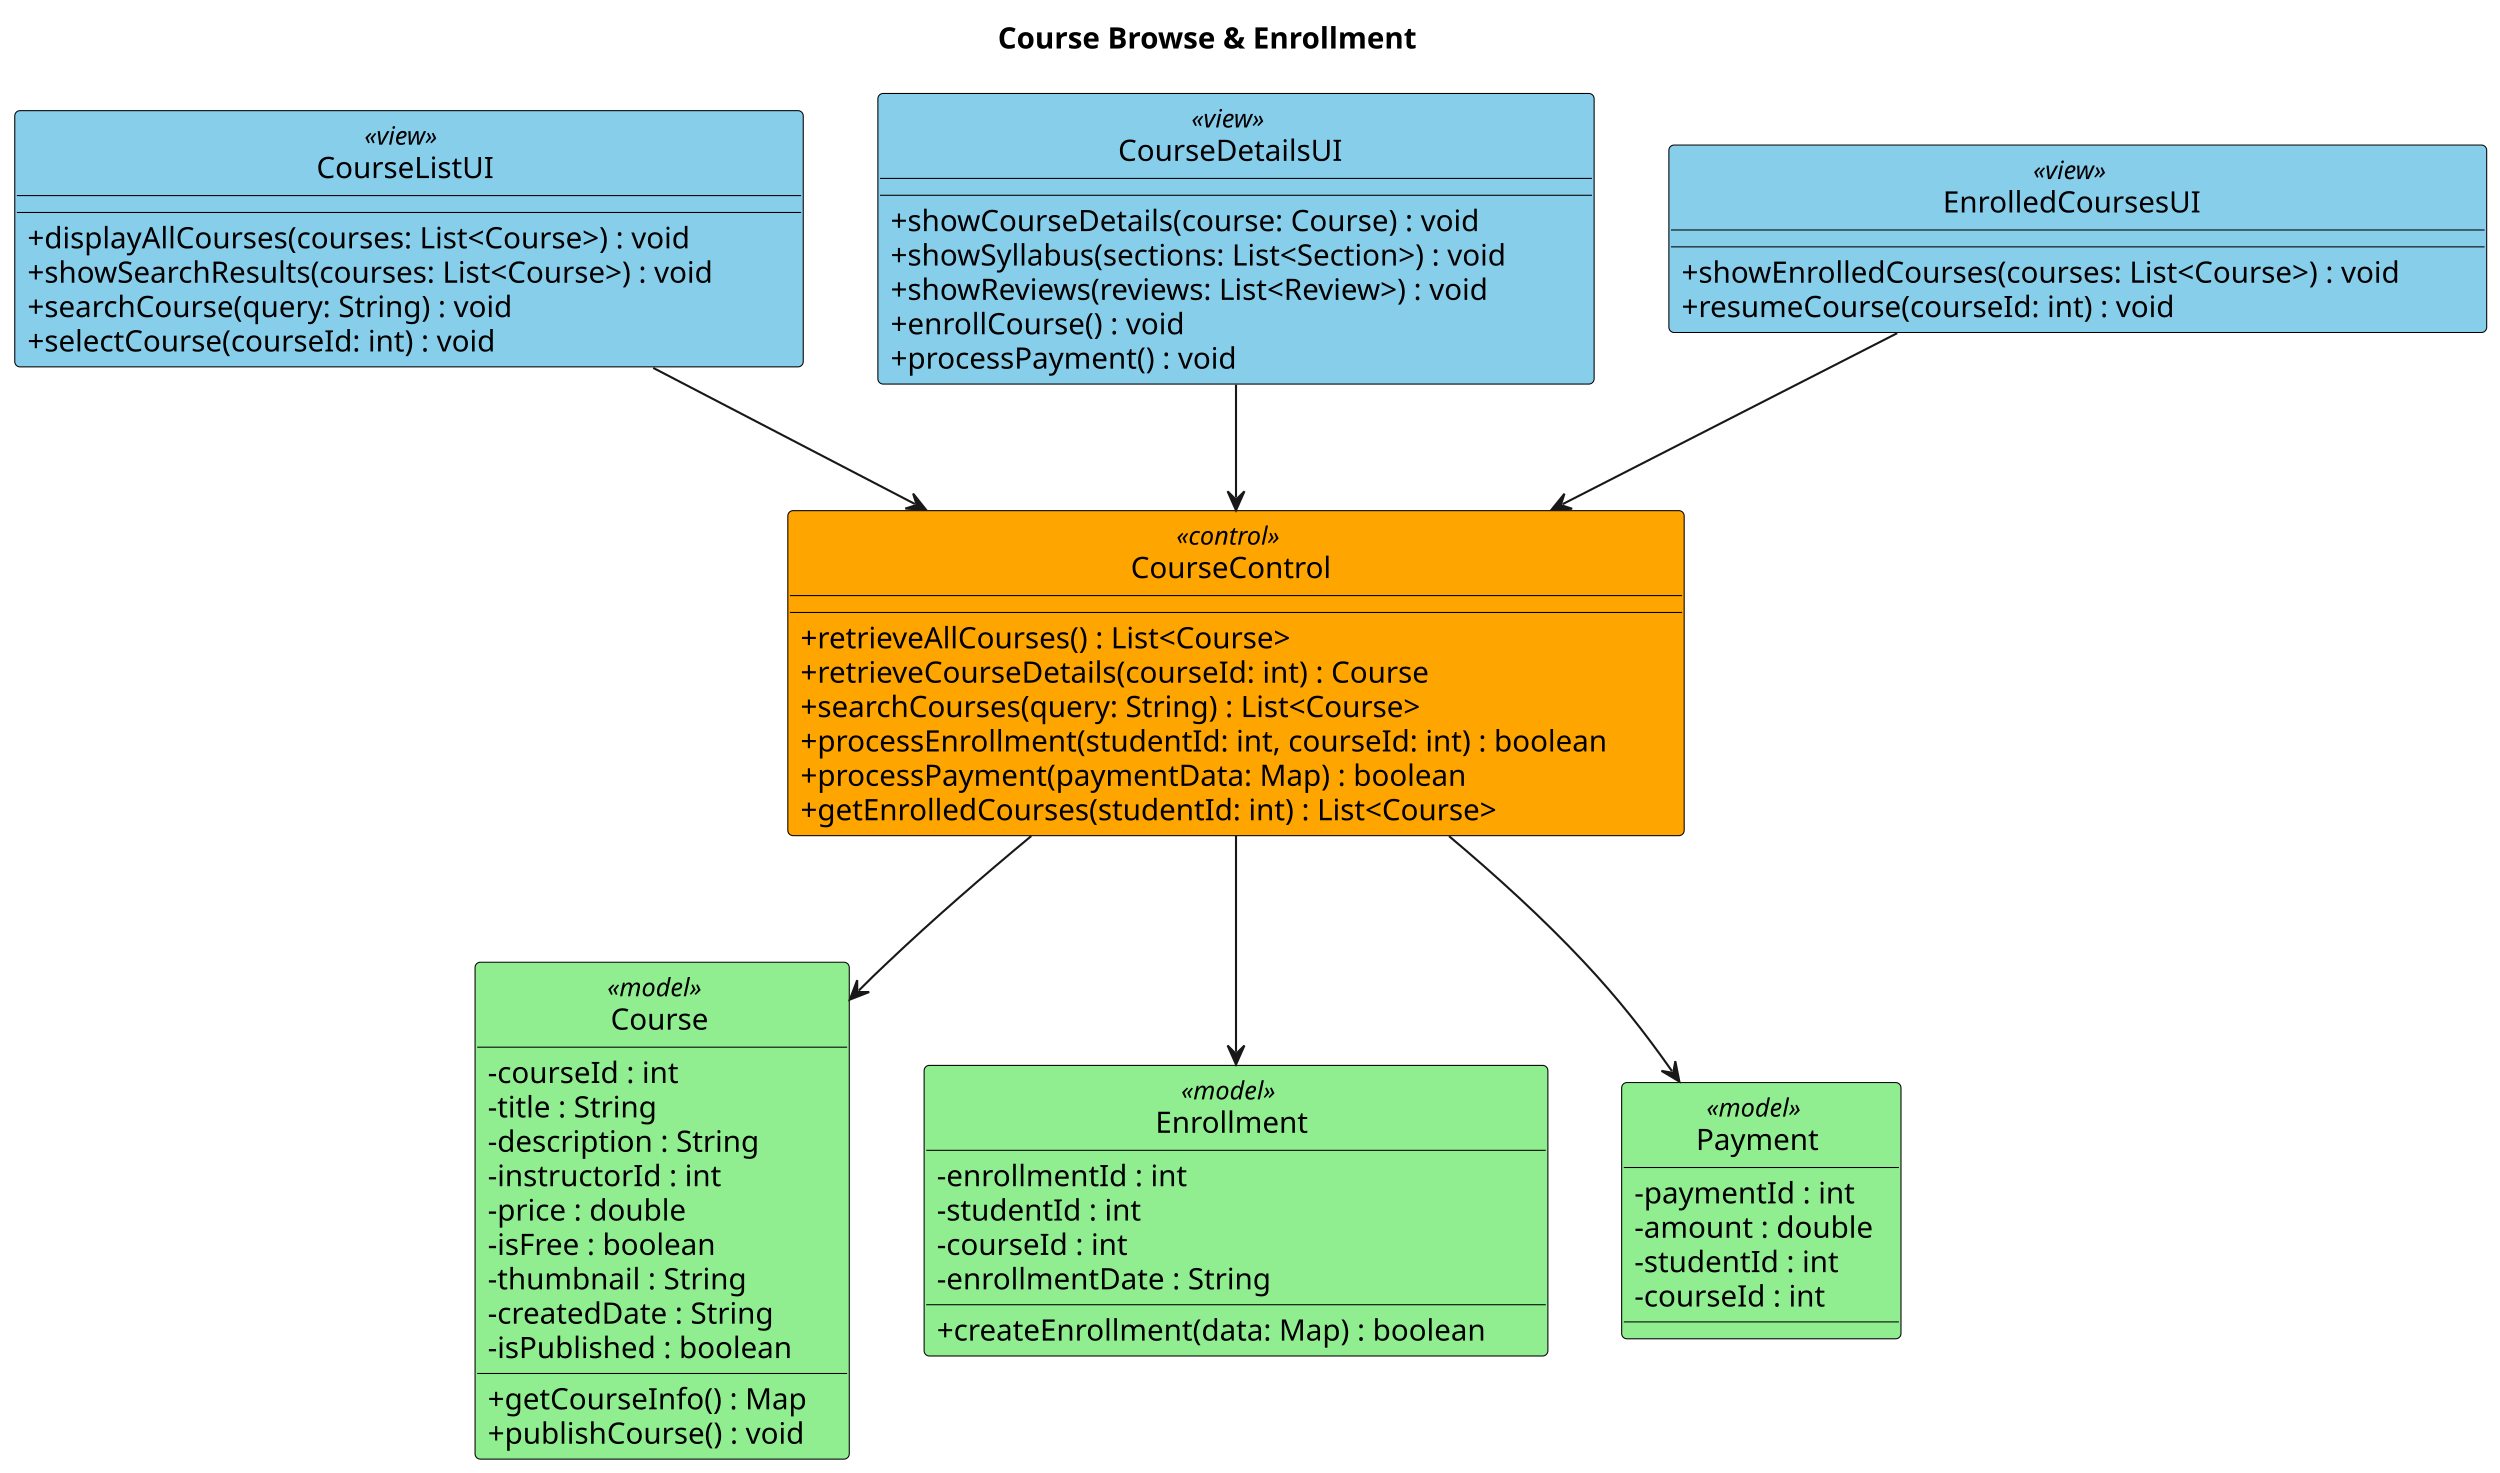
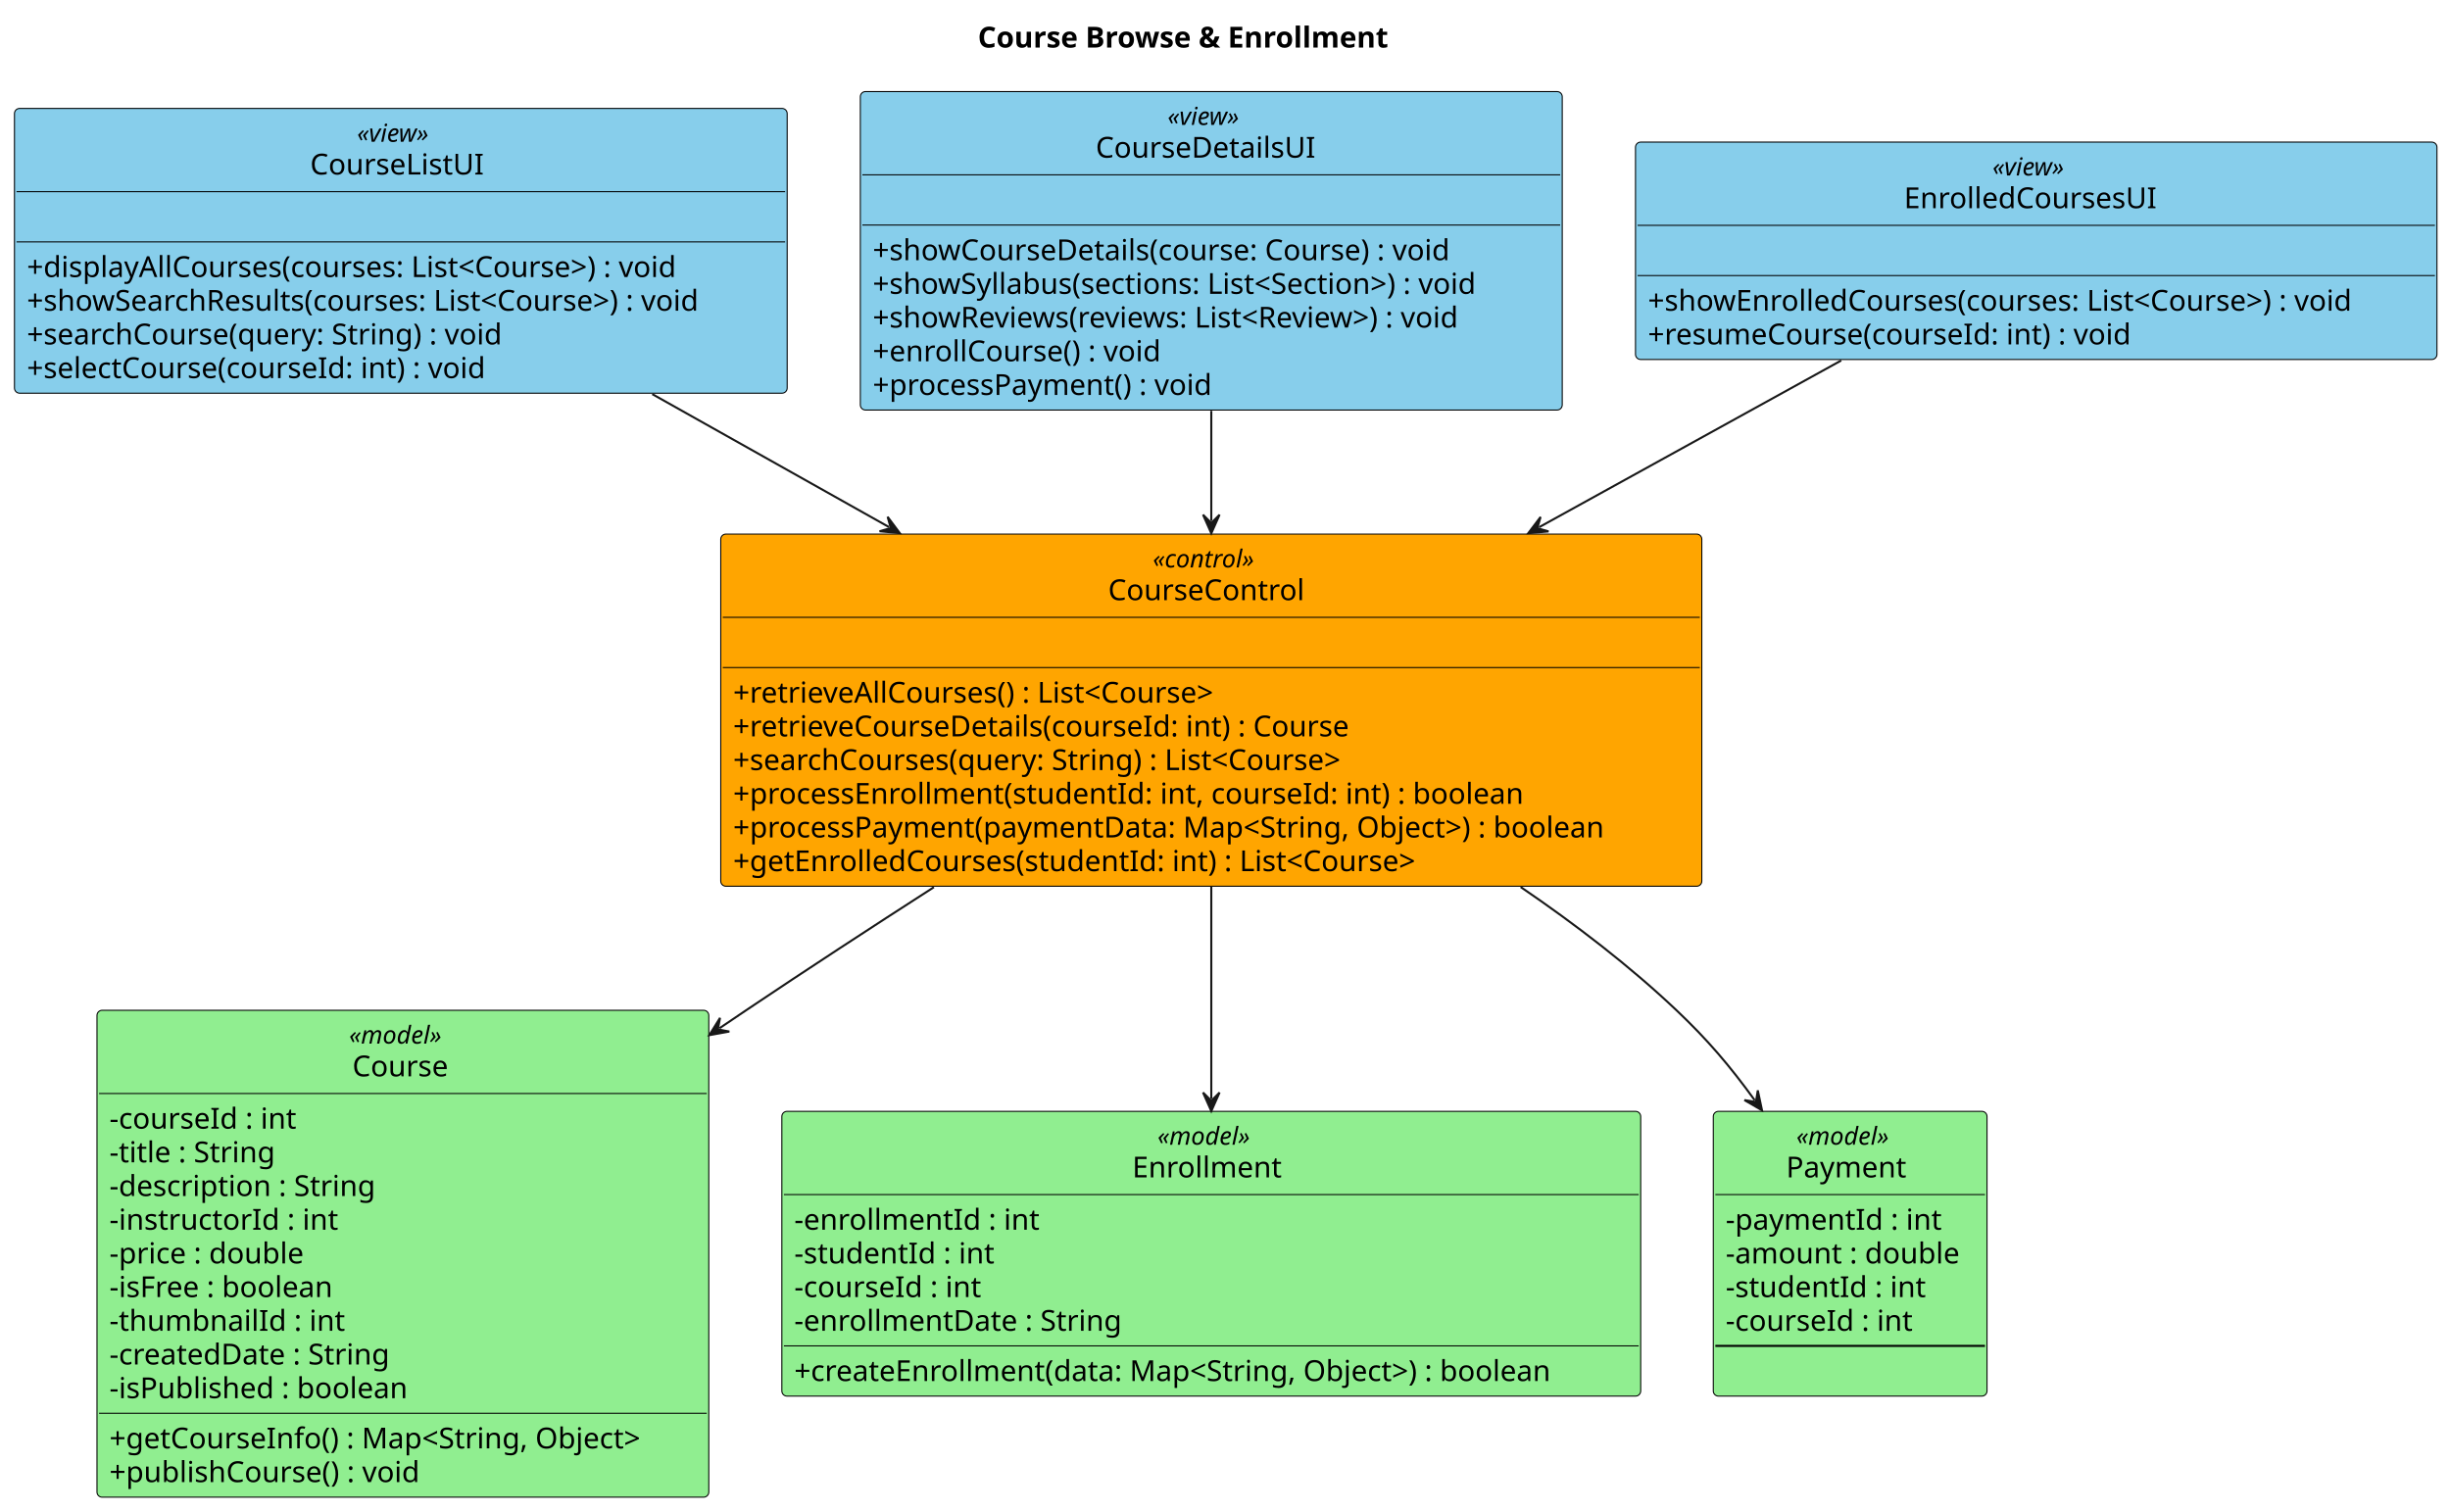
- <svg xmlns="http://www.w3.org/2000/svg" contentStyleType="text/css" data-diagram-type="CLASS" height="698px" preserveAspectRatio="none" style="width:1185px;height:698px;background:#FFFFFF;" version="1.1" viewBox="0 0 1185 698" width="1185px" zoomAndPan="magnify">
+ <svg xmlns="http://www.w3.org/2000/svg" contentStyleType="text/css" data-diagram-type="CLASS" height="731px" preserveAspectRatio="none" style="width:1185px;height:731px;background:#FFFFFF;" version="1.1" viewBox="0 0 1185 731" width="1185px" zoomAndPan="magnify">
  <defs />
  <g>
    <g class="title" data-source-line="1">
      <text fill="#000000" font-family="sans-serif" font-size="14" font-weight="bold" lengthAdjust="spacing" textLength="225.77" x="472.961" y="22.995">Course Browse &amp; Enrollment</text>
    </g>
-     <g class="entity" data-qualified-name="CourseListUI" data-source-line="15" id="ent0002">
-       <rect fill="#87CEEB" height="121.453" rx="2.5" ry="2.5" style="stroke:#000000;stroke-width:0.5;" width="373.737" x="7" y="52.447" />
+     <g class="entity" data-qualified-name="CourseListUI" data-source-line="17" id="ent0002">
+       <rect fill="#87CEEB" height="137.75" rx="2.5" ry="2.5" style="stroke:#000000;stroke-width:0.5;" width="373.737" x="7" y="52.447" />
      <text fill="#000000" font-family="sans-serif" font-size="12" font-style="italic" lengthAdjust="spacing" textLength="42.316" x="172.71" y="68.585">«view»</text>
      <text fill="#000000" font-family="sans-serif" font-size="14" lengthAdjust="spacing" textLength="87.726" x="150.006" y="84.411">CourseListUI</text>
      <line style="stroke:#000000;stroke-width:0.5;" x1="8" x2="379.737" y1="92.713" y2="92.713" />
-       <line style="stroke:#000000;stroke-width:0.5;" x1="8" x2="379.737" y1="100.713" y2="100.713" />
-       <text fill="#000000" font-family="sans-serif" font-size="14" lengthAdjust="spacing" textLength="349.207" x="13" y="117.708">+displayAllCourses(courses: List&lt;Course&gt;) : void</text>
-       <text fill="#000000" font-family="sans-serif" font-size="14" lengthAdjust="spacing" textLength="361.737" x="13" y="134.005">+showSearchResults(courses: List&lt;Course&gt;) : void</text>
-       <text fill="#000000" font-family="sans-serif" font-size="14" lengthAdjust="spacing" textLength="252.95" x="13" y="150.301">+searchCourse(query: String) : void</text>
-       <text fill="#000000" font-family="sans-serif" font-size="14" lengthAdjust="spacing" textLength="243.606" x="13" y="166.598">+selectCourse(courseId: int) : void</text>
+       <text fill="#000000" font-family="sans-serif" font-size="14" lengthAdjust="spacing" textLength="4.45" x="13" y="109.708"> </text>
+       <line style="stroke:#000000;stroke-width:0.5;" x1="8" x2="379.737" y1="117.009" y2="117.009" />
+       <text fill="#000000" font-family="sans-serif" font-size="14" lengthAdjust="spacing" textLength="349.207" x="13" y="134.005">+displayAllCourses(courses: List&lt;Course&gt;) : void</text>
+       <text fill="#000000" font-family="sans-serif" font-size="14" lengthAdjust="spacing" textLength="361.737" x="13" y="150.301">+showSearchResults(courses: List&lt;Course&gt;) : void</text>
+       <text fill="#000000" font-family="sans-serif" font-size="14" lengthAdjust="spacing" textLength="252.95" x="13" y="166.598">+searchCourse(query: String) : void</text>
+       <text fill="#000000" font-family="sans-serif" font-size="14" lengthAdjust="spacing" textLength="243.606" x="13" y="182.895">+selectCourse(courseId: int) : void</text>
    </g>
-     <g class="entity" data-qualified-name="CourseDetailsUI" data-source-line="22" id="ent0003">
-       <rect fill="#87CEEB" height="137.75" rx="2.5" ry="2.5" style="stroke:#000000;stroke-width:0.5;" width="339.496" x="416.12" y="44.297" />
+     <g class="entity" data-qualified-name="CourseDetailsUI" data-source-line="26" id="ent0003">
+       <rect fill="#87CEEB" height="154.047" rx="2.5" ry="2.5" style="stroke:#000000;stroke-width:0.5;" width="339.496" x="416.12" y="44.297" />
      <text fill="#000000" font-family="sans-serif" font-size="12" font-style="italic" lengthAdjust="spacing" textLength="42.316" x="564.71" y="60.435">«view»</text>
      <text fill="#000000" font-family="sans-serif" font-size="14" lengthAdjust="spacing" textLength="111.788" x="529.974" y="76.261">CourseDetailsUI</text>
      <line style="stroke:#000000;stroke-width:0.5;" x1="417.12" x2="754.616" y1="84.562" y2="84.562" />
-       <line style="stroke:#000000;stroke-width:0.5;" x1="417.12" x2="754.616" y1="92.562" y2="92.562" />
-       <text fill="#000000" font-family="sans-serif" font-size="14" lengthAdjust="spacing" textLength="304.336" x="422.12" y="109.558">+showCourseDetails(course: Course) : void</text>
-       <text fill="#000000" font-family="sans-serif" font-size="14" lengthAdjust="spacing" textLength="327.496" x="422.12" y="125.855">+showSyllabus(sections: List&lt;Section&gt;) : void</text>
-       <text fill="#000000" font-family="sans-serif" font-size="14" lengthAdjust="spacing" textLength="321.535" x="422.12" y="142.151">+showReviews(reviews: List&lt;Review&gt;) : void</text>
-       <text fill="#000000" font-family="sans-serif" font-size="14" lengthAdjust="spacing" textLength="154.362" x="422.12" y="158.448">+enrollCourse() : void</text>
-       <text fill="#000000" font-family="sans-serif" font-size="14" lengthAdjust="spacing" textLength="181.925" x="422.12" y="174.745">+processPayment() : void</text>
+       <text fill="#000000" font-family="sans-serif" font-size="14" lengthAdjust="spacing" textLength="4.45" x="422.12" y="101.558"> </text>
+       <line style="stroke:#000000;stroke-width:0.5;" x1="417.12" x2="754.616" y1="108.859" y2="108.859" />
+       <text fill="#000000" font-family="sans-serif" font-size="14" lengthAdjust="spacing" textLength="304.336" x="422.12" y="125.855">+showCourseDetails(course: Course) : void</text>
+       <text fill="#000000" font-family="sans-serif" font-size="14" lengthAdjust="spacing" textLength="327.496" x="422.12" y="142.151">+showSyllabus(sections: List&lt;Section&gt;) : void</text>
+       <text fill="#000000" font-family="sans-serif" font-size="14" lengthAdjust="spacing" textLength="321.535" x="422.12" y="158.448">+showReviews(reviews: List&lt;Review&gt;) : void</text>
+       <text fill="#000000" font-family="sans-serif" font-size="14" lengthAdjust="spacing" textLength="154.362" x="422.12" y="174.745">+enrollCourse() : void</text>
+       <text fill="#000000" font-family="sans-serif" font-size="14" lengthAdjust="spacing" textLength="181.925" x="422.12" y="191.042">+processPayment() : void</text>
    </g>
-     <g class="entity" data-qualified-name="EnrolledCoursesUI" data-source-line="30" id="ent0004">
-       <rect fill="#87CEEB" height="88.859" rx="2.5" ry="2.5" style="stroke:#000000;stroke-width:0.5;" width="387.642" x="791.05" y="68.747" />
-       <text fill="#000000" font-family="sans-serif" font-size="12" font-style="italic" lengthAdjust="spacing" textLength="42.316" x="963.713" y="84.885">«view»</text>
-       <text fill="#000000" font-family="sans-serif" font-size="14" lengthAdjust="spacing" textLength="127.866" x="920.938" y="100.711">EnrolledCoursesUI</text>
-       <line style="stroke:#000000;stroke-width:0.5;" x1="792.05" x2="1177.692" y1="109.013" y2="109.013" />
-       <line style="stroke:#000000;stroke-width:0.5;" x1="792.05" x2="1177.692" y1="117.013" y2="117.013" />
-       <text fill="#000000" font-family="sans-serif" font-size="14" lengthAdjust="spacing" textLength="375.642" x="797.05" y="134.008">+showEnrolledCourses(courses: List&lt;Course&gt;) : void</text>
-       <text fill="#000000" font-family="sans-serif" font-size="14" lengthAdjust="spacing" textLength="254.796" x="797.05" y="150.304">+resumeCourse(courseId: int) : void</text>
+     <g class="entity" data-qualified-name="EnrolledCoursesUI" data-source-line="36" id="ent0004">
+       <rect fill="#87CEEB" height="105.156" rx="2.5" ry="2.5" style="stroke:#000000;stroke-width:0.5;" width="387.642" x="791.05" y="68.737" />
+       <text fill="#000000" font-family="sans-serif" font-size="12" font-style="italic" lengthAdjust="spacing" textLength="42.316" x="963.713" y="84.876">«view»</text>
+       <text fill="#000000" font-family="sans-serif" font-size="14" lengthAdjust="spacing" textLength="127.866" x="920.938" y="100.701">EnrolledCoursesUI</text>
+       <line style="stroke:#000000;stroke-width:0.5;" x1="792.05" x2="1177.692" y1="109.002" y2="109.002" />
+       <text fill="#000000" font-family="sans-serif" font-size="14" lengthAdjust="spacing" textLength="4.45" x="797.05" y="125.998"> </text>
+       <line style="stroke:#000000;stroke-width:0.5;" x1="792.05" x2="1177.692" y1="133.299" y2="133.299" />
+       <text fill="#000000" font-family="sans-serif" font-size="14" lengthAdjust="spacing" textLength="375.642" x="797.05" y="150.294">+showEnrolledCourses(courses: List&lt;Course&gt;) : void</text>
+       <text fill="#000000" font-family="sans-serif" font-size="14" lengthAdjust="spacing" textLength="254.796" x="797.05" y="166.591">+resumeCourse(courseId: int) : void</text>
    </g>
-     <g class="entity" data-qualified-name="CourseControl" data-source-line="35" id="ent0005">
-       <rect fill="#FFA500" height="154.047" rx="2.5" ry="2.5" style="stroke:#000000;stroke-width:0.5;" width="424.87" x="373.43" y="242.047" />
-       <text fill="#000000" font-family="sans-serif" font-size="12" font-style="italic" lengthAdjust="spacing" textLength="56.543" x="557.594" y="258.185">«control»</text>
-       <text fill="#000000" font-family="sans-serif" font-size="14" lengthAdjust="spacing" textLength="99.791" x="535.97" y="274.011">CourseControl</text>
-       <line style="stroke:#000000;stroke-width:0.5;" x1="374.43" x2="797.3" y1="282.312" y2="282.312" />
-       <line style="stroke:#000000;stroke-width:0.5;" x1="374.43" x2="797.3" y1="290.312" y2="290.312" />
-       <text fill="#000000" font-family="sans-serif" font-size="14" lengthAdjust="spacing" textLength="261.625" x="379.43" y="307.308">+retrieveAllCourses() : List&lt;Course&gt;</text>
-       <text fill="#000000" font-family="sans-serif" font-size="14" lengthAdjust="spacing" textLength="324.81" x="379.43" y="323.604">+retrieveCourseDetails(courseId: int) : Course</text>
-       <text fill="#000000" font-family="sans-serif" font-size="14" lengthAdjust="spacing" textLength="327.428" x="379.43" y="339.901">+searchCourses(query: String) : List&lt;Course&gt;</text>
-       <text fill="#000000" font-family="sans-serif" font-size="14" lengthAdjust="spacing" textLength="412.87" x="379.43" y="356.198">+processEnrollment(studentId: int, courseId: int) : boolean</text>
-       <text fill="#000000" font-family="sans-serif" font-size="14" lengthAdjust="spacing" textLength="342.774" x="379.43" y="372.495">+processPayment(paymentData: Map) : boolean</text>
-       <text fill="#000000" font-family="sans-serif" font-size="14" lengthAdjust="spacing" textLength="363.515" x="379.43" y="388.792">+getEnrolledCourses(studentId: int) : List&lt;Course&gt;</text>
+     <g class="entity" data-qualified-name="CourseControl" data-source-line="43" id="ent0005">
+       <rect fill="#FFA500" height="170.344" rx="2.5" ry="2.5" style="stroke:#000000;stroke-width:0.5;" width="474.513" x="348.61" y="258.347" />
+       <text fill="#000000" font-family="sans-serif" font-size="12" font-style="italic" lengthAdjust="spacing" textLength="56.543" x="557.595" y="274.486">«control»</text>
+       <text fill="#000000" font-family="sans-serif" font-size="14" lengthAdjust="spacing" textLength="99.791" x="535.971" y="290.311">CourseControl</text>
+       <line style="stroke:#000000;stroke-width:0.5;" x1="349.61" x2="822.123" y1="298.613" y2="298.613" />
+       <text fill="#000000" font-family="sans-serif" font-size="14" lengthAdjust="spacing" textLength="4.45" x="354.61" y="315.608"> </text>
+       <line style="stroke:#000000;stroke-width:0.5;" x1="349.61" x2="822.123" y1="322.909" y2="322.909" />
+       <text fill="#000000" font-family="sans-serif" font-size="14" lengthAdjust="spacing" textLength="261.625" x="354.61" y="339.904">+retrieveAllCourses() : List&lt;Course&gt;</text>
+       <text fill="#000000" font-family="sans-serif" font-size="14" lengthAdjust="spacing" textLength="324.81" x="354.61" y="356.201">+retrieveCourseDetails(courseId: int) : Course</text>
+       <text fill="#000000" font-family="sans-serif" font-size="14" lengthAdjust="spacing" textLength="327.428" x="354.61" y="372.498">+searchCourses(query: String) : List&lt;Course&gt;</text>
+       <text fill="#000000" font-family="sans-serif" font-size="14" lengthAdjust="spacing" textLength="412.87" x="354.61" y="388.795">+processEnrollment(studentId: int, courseId: int) : boolean</text>
+       <text fill="#000000" font-family="sans-serif" font-size="14" lengthAdjust="spacing" textLength="462.513" x="354.61" y="405.092">+processPayment(paymentData: Map&lt;String, Object&gt;) : boolean</text>
+       <text fill="#000000" font-family="sans-serif" font-size="14" lengthAdjust="spacing" textLength="363.515" x="354.61" y="421.389">+getEnrolledCourses(studentId: int) : List&lt;Course&gt;</text>
    </g>
-     <g class="entity" data-qualified-name="Course" data-source-line="44" id="ent0006">
-       <rect fill="#90EE90" height="235.531" rx="2.5" ry="2.5" style="stroke:#000000;stroke-width:0.5;" width="177.368" x="225.18" y="456.097" />
-       <text fill="#000000" font-family="sans-serif" font-size="12" font-style="italic" lengthAdjust="spacing" textLength="52.049" x="287.84" y="472.236">«model»</text>
-       <text fill="#000000" font-family="sans-serif" font-size="14" lengthAdjust="spacing" textLength="48.877" x="289.426" y="488.061">Course</text>
-       <line style="stroke:#000000;stroke-width:0.5;" x1="226.18" x2="401.548" y1="496.363" y2="496.363" />
-       <text fill="#000000" font-family="sans-serif" font-size="14" lengthAdjust="spacing" textLength="96.735" x="231.18" y="513.358">-courseId : int</text>
-       <text fill="#000000" font-family="sans-serif" font-size="14" lengthAdjust="spacing" textLength="87.821" x="231.18" y="529.654">-title : String</text>
-       <text fill="#000000" font-family="sans-serif" font-size="14" lengthAdjust="spacing" textLength="138.291" x="231.18" y="545.951">-description : String</text>
-       <text fill="#000000" font-family="sans-serif" font-size="14" lengthAdjust="spacing" textLength="117.619" x="231.18" y="562.248">-instructorId : int</text>
-       <text fill="#000000" font-family="sans-serif" font-size="14" lengthAdjust="spacing" textLength="101.227" x="231.18" y="578.545">-price : double</text>
-       <text fill="#000000" font-family="sans-serif" font-size="14" lengthAdjust="spacing" textLength="116.86" x="231.18" y="594.842">-isFree : boolean</text>
-       <text fill="#000000" font-family="sans-serif" font-size="14" lengthAdjust="spacing" textLength="131.441" x="231.18" y="611.139">-thumbnail : String</text>
-       <text fill="#000000" font-family="sans-serif" font-size="14" lengthAdjust="spacing" textLength="147.547" x="231.18" y="627.436">-createdDate : String</text>
-       <text fill="#000000" font-family="sans-serif" font-size="14" lengthAdjust="spacing" textLength="153.474" x="231.18" y="643.733">-isPublished : boolean</text>
-       <line style="stroke:#000000;stroke-width:0.5;" x1="226.18" x2="401.548" y1="651.034" y2="651.034" />
-       <text fill="#000000" font-family="sans-serif" font-size="14" lengthAdjust="spacing" textLength="164.179" x="231.18" y="668.029">+getCourseInfo() : Map</text>
-       <text fill="#000000" font-family="sans-serif" font-size="14" lengthAdjust="spacing" textLength="165.368" x="231.18" y="684.326">+publishCourse() : void</text>
+     <g class="entity" data-qualified-name="Course" data-source-line="54" id="ent0006">
+       <rect fill="#90EE90" height="235.531" rx="2.5" ry="2.5" style="stroke:#000000;stroke-width:0.5;" width="295.917" x="46.91" y="488.687" />
+       <text fill="#000000" font-family="sans-serif" font-size="12" font-style="italic" lengthAdjust="spacing" textLength="52.049" x="168.844" y="504.825">«model»</text>
+       <text fill="#000000" font-family="sans-serif" font-size="14" lengthAdjust="spacing" textLength="48.877" x="170.43" y="520.651">Course</text>
+       <line style="stroke:#000000;stroke-width:0.5;" x1="47.91" x2="341.827" y1="528.952" y2="528.952" />
+       <text fill="#000000" font-family="sans-serif" font-size="14" lengthAdjust="spacing" textLength="96.735" x="52.91" y="545.948">-courseId : int</text>
+       <text fill="#000000" font-family="sans-serif" font-size="14" lengthAdjust="spacing" textLength="87.821" x="52.91" y="562.245">-title : String</text>
+       <text fill="#000000" font-family="sans-serif" font-size="14" lengthAdjust="spacing" textLength="138.291" x="52.91" y="578.541">-description : String</text>
+       <text fill="#000000" font-family="sans-serif" font-size="14" lengthAdjust="spacing" textLength="117.619" x="52.91" y="594.838">-instructorId : int</text>
+       <text fill="#000000" font-family="sans-serif" font-size="14" lengthAdjust="spacing" textLength="101.227" x="52.91" y="611.135">-price : double</text>
+       <text fill="#000000" font-family="sans-serif" font-size="14" lengthAdjust="spacing" textLength="116.86" x="52.91" y="627.432">-isFree : boolean</text>
+       <text fill="#000000" font-family="sans-serif" font-size="14" lengthAdjust="spacing" textLength="120.928" x="52.91" y="643.729">-thumbnailId : int</text>
+       <text fill="#000000" font-family="sans-serif" font-size="14" lengthAdjust="spacing" textLength="147.547" x="52.91" y="660.026">-createdDate : String</text>
+       <text fill="#000000" font-family="sans-serif" font-size="14" lengthAdjust="spacing" textLength="153.474" x="52.91" y="676.323">-isPublished : boolean</text>
+       <line style="stroke:#000000;stroke-width:0.5;" x1="47.91" x2="341.827" y1="683.624" y2="683.624" />
+       <text fill="#000000" font-family="sans-serif" font-size="14" lengthAdjust="spacing" textLength="283.917" x="52.91" y="700.62">+getCourseInfo() : Map&lt;String, Object&gt;</text>
+       <text fill="#000000" font-family="sans-serif" font-size="14" lengthAdjust="spacing" textLength="165.368" x="52.91" y="716.916">+publishCourse() : void</text>
    </g>
-     <g class="entity" data-qualified-name="Enrollment" data-source-line="58" id="ent0007">
-       <rect fill="#90EE90" height="137.75" rx="2.5" ry="2.5" style="stroke:#000000;stroke-width:0.5;" width="295.671" x="438.03" y="504.987" />
-       <text fill="#000000" font-family="sans-serif" font-size="12" font-style="italic" lengthAdjust="spacing" textLength="52.049" x="559.841" y="521.125">«model»</text>
-       <text fill="#000000" font-family="sans-serif" font-size="14" lengthAdjust="spacing" textLength="76.433" x="547.649" y="536.951">Enrollment</text>
-       <line style="stroke:#000000;stroke-width:0.5;" x1="439.03" x2="732.701" y1="545.253" y2="545.253" />
-       <text fill="#000000" font-family="sans-serif" font-size="14" lengthAdjust="spacing" textLength="126.137" x="444.03" y="562.248">-enrollmentId : int</text>
-       <text fill="#000000" font-family="sans-serif" font-size="14" lengthAdjust="spacing" textLength="103.455" x="444.03" y="578.544">-studentId : int</text>
-       <text fill="#000000" font-family="sans-serif" font-size="14" lengthAdjust="spacing" textLength="96.735" x="444.03" y="594.841">-courseId : int</text>
-       <text fill="#000000" font-family="sans-serif" font-size="14" lengthAdjust="spacing" textLength="170.112" x="444.03" y="611.138">-enrollmentDate : String</text>
-       <line style="stroke:#000000;stroke-width:0.5;" x1="439.03" x2="732.701" y1="618.44" y2="618.44" />
-       <text fill="#000000" font-family="sans-serif" font-size="14" lengthAdjust="spacing" textLength="283.671" x="444.03" y="635.435">+createEnrollment(data: Map) : boolean</text>
+     <g class="entity" data-qualified-name="Enrollment" data-source-line="68" id="ent0007">
+       <rect fill="#90EE90" height="137.75" rx="2.5" ry="2.5" style="stroke:#000000;stroke-width:0.5;" width="415.409" x="378.16" y="537.577" />
+       <text fill="#000000" font-family="sans-serif" font-size="12" font-style="italic" lengthAdjust="spacing" textLength="52.049" x="559.84" y="553.716">«model»</text>
+       <text fill="#000000" font-family="sans-serif" font-size="14" lengthAdjust="spacing" textLength="76.433" x="547.648" y="569.541">Enrollment</text>
+       <line style="stroke:#000000;stroke-width:0.5;" x1="379.16" x2="792.569" y1="577.842" y2="577.842" />
+       <text fill="#000000" font-family="sans-serif" font-size="14" lengthAdjust="spacing" textLength="126.137" x="384.16" y="594.838">-enrollmentId : int</text>
+       <text fill="#000000" font-family="sans-serif" font-size="14" lengthAdjust="spacing" textLength="103.455" x="384.16" y="611.135">-studentId : int</text>
+       <text fill="#000000" font-family="sans-serif" font-size="14" lengthAdjust="spacing" textLength="96.735" x="384.16" y="627.431">-courseId : int</text>
+       <text fill="#000000" font-family="sans-serif" font-size="14" lengthAdjust="spacing" textLength="170.112" x="384.16" y="643.728">-enrollmentDate : String</text>
+       <line style="stroke:#000000;stroke-width:0.5;" x1="379.16" x2="792.569" y1="651.03" y2="651.03" />
+       <text fill="#000000" font-family="sans-serif" font-size="14" lengthAdjust="spacing" textLength="403.409" x="384.16" y="668.025">+createEnrollment(data: Map&lt;String, Object&gt;) : boolean</text>
    </g>
-     <g class="entity" data-qualified-name="Payment" data-source-line="66" id="ent0008">
-       <rect fill="#90EE90" height="121.453" rx="2.5" ry="2.5" style="stroke:#000000;stroke-width:0.5;" width="132.401" x="768.67" y="513.137" />
-       <text fill="#000000" font-family="sans-serif" font-size="12" font-style="italic" lengthAdjust="spacing" textLength="52.049" x="808.846" y="529.275">«model»</text>
-       <text fill="#000000" font-family="sans-serif" font-size="14" lengthAdjust="spacing" textLength="61.92" x="803.911" y="545.101">Payment</text>
-       <line style="stroke:#000000;stroke-width:0.5;" x1="769.67" x2="900.071" y1="553.403" y2="553.403" />
-       <text fill="#000000" font-family="sans-serif" font-size="14" lengthAdjust="spacing" textLength="112.301" x="774.67" y="570.398">-paymentId : int</text>
-       <text fill="#000000" font-family="sans-serif" font-size="14" lengthAdjust="spacing" textLength="120.401" x="774.67" y="586.694">-amount : double</text>
-       <text fill="#000000" font-family="sans-serif" font-size="14" lengthAdjust="spacing" textLength="103.455" x="774.67" y="602.991">-studentId : int</text>
-       <text fill="#000000" font-family="sans-serif" font-size="14" lengthAdjust="spacing" textLength="96.735" x="774.67" y="619.288">-courseId : int</text>
-       <line style="stroke:#000000;stroke-width:0.5;" x1="769.67" x2="900.071" y1="626.59" y2="626.59" />
+     <g class="entity" data-qualified-name="Payment" data-source-line="76" id="ent0008">
+       <rect fill="#90EE90" height="137.75" rx="2.5" ry="2.5" style="stroke:#000000;stroke-width:0.5;" width="132.401" x="828.67" y="537.577" />
+       <text fill="#000000" font-family="sans-serif" font-size="12" font-style="italic" lengthAdjust="spacing" textLength="52.049" x="868.846" y="553.716">«model»</text>
+       <text fill="#000000" font-family="sans-serif" font-size="14" lengthAdjust="spacing" textLength="61.92" x="863.911" y="569.541">Payment</text>
+       <line style="stroke:#000000;stroke-width:0.5;" x1="829.67" x2="960.071" y1="577.842" y2="577.842" />
+       <text fill="#000000" font-family="sans-serif" font-size="14" lengthAdjust="spacing" textLength="112.301" x="834.67" y="594.838">-paymentId : int</text>
+       <text fill="#000000" font-family="sans-serif" font-size="14" lengthAdjust="spacing" textLength="120.401" x="834.67" y="611.135">-amount : double</text>
+       <text fill="#000000" font-family="sans-serif" font-size="14" lengthAdjust="spacing" textLength="103.455" x="834.67" y="627.431">-studentId : int</text>
+       <text fill="#000000" font-family="sans-serif" font-size="14" lengthAdjust="spacing" textLength="96.735" x="834.67" y="643.728">-courseId : int</text>
+       <line style="stroke:#000000;stroke-width:1;" x1="829.67" x2="960.071" y1="651.03" y2="651.03" />
+       <text fill="#000000" font-family="sans-serif" font-size="14" lengthAdjust="spacing" textLength="4.45" x="834.67" y="668.025"> </text>
    </g>
-     <g class="link" data-entity-1="ent0002" data-entity-2="ent0005" data-link-type="dependency" data-source-line="74" id="lnk9">
-       <path codeLine="74" d="M309.63,174.387 C350.16,195.467 390.897,216.658 433.637,238.888" fill="none" id="CourseListUI-to-CourseControl" style="stroke:#181818;stroke-width:1;" />
-       <polygon fill="#181818" points="438.96,241.657,432.821,233.955,434.524,239.35,429.13,241.053,438.96,241.657" style="stroke:#181818;stroke-width:1;" />
+     <g class="link" data-entity-1="ent0002" data-entity-2="ent0005" data-link-type="dependency" data-source-line="86" id="lnk9">
+       <path codeLine="86" d="M315.48,190.637 C353.36,211.907 390.358,232.699 429.978,254.949" fill="none" id="CourseListUI-to-CourseControl" style="stroke:#181818;stroke-width:1;" />
+       <polygon fill="#181818" points="435.21,257.887,429.321,249.992,430.85,255.439,425.404,256.968,435.21,257.887" style="stroke:#181818;stroke-width:1;" />
    </g>
-     <g class="link" data-entity-1="ent0003" data-entity-2="ent0005" data-link-type="dependency" data-source-line="75" id="lnk10">
-       <path codeLine="75" d="M585.87,182.357 C585.87,201.457 585.87,216.337 585.87,235.877" fill="none" id="CourseDetailsUI-to-CourseControl" style="stroke:#181818;stroke-width:1;" />
-       <polygon fill="#181818" points="585.87,241.877,589.87,232.877,585.87,236.877,581.87,232.877,585.87,241.877" style="stroke:#181818;stroke-width:1;" />
+     <g class="link" data-entity-1="ent0003" data-entity-2="ent0005" data-link-type="dependency" data-source-line="87" id="lnk10">
+       <path codeLine="87" d="M585.87,198.717 C585.87,217.847 585.87,232.477 585.87,251.977" fill="none" id="CourseDetailsUI-to-CourseControl" style="stroke:#181818;stroke-width:1;" />
+       <polygon fill="#181818" points="585.87,257.977,589.87,248.977,585.87,252.977,581.87,248.977,585.87,257.977" style="stroke:#181818;stroke-width:1;" />
    </g>
-     <g class="link" data-entity-1="ent0004" data-entity-2="ent0005" data-link-type="dependency" data-source-line="76" id="lnk11">
-       <path codeLine="76" d="M899.27,157.917 C851.53,182.317 796.043,210.667 740.703,238.947" fill="none" id="EnrolledCoursesUI-to-CourseControl" style="stroke:#181818;stroke-width:1;" />
-       <polygon fill="#181818" points="735.36,241.677,745.194,241.143,739.812,239.402,741.554,234.02,735.36,241.677" style="stroke:#181818;stroke-width:1;" />
+     <g class="link" data-entity-1="ent0004" data-entity-2="ent0005" data-link-type="dependency" data-source-line="88" id="lnk11">
+       <path codeLine="88" d="M890.56,174.367 C845.4,199.287 795.413,226.867 744.443,255.007" fill="none" id="EnrolledCoursesUI-to-CourseControl" style="stroke:#181818;stroke-width:1;" />
+       <polygon fill="#181818" points="739.19,257.907,749.002,257.059,743.567,255.49,745.136,250.055,739.19,257.907" style="stroke:#181818;stroke-width:1;" />
    </g>
-     <g class="link" data-entity-1="ent0005" data-entity-2="ent0006" data-link-type="dependency" data-source-line="78" id="lnk12">
-       <path codeLine="78" d="M488.82,396.277 C466,415.227 442.14,435.907 420.87,456.097 C414.89,461.777 413.048,463.46 407.038,469.54" fill="none" id="CourseControl-to-Course" style="stroke:#181818;stroke-width:1;" />
-       <polygon fill="#181818" points="402.82,473.807,411.992,470.218,406.335,470.251,406.302,464.594,402.82,473.807" style="stroke:#181818;stroke-width:1;" />
+     <g class="link" data-entity-1="ent0005" data-entity-2="ent0006" data-link-type="dependency" data-source-line="90" id="lnk12">
+       <path codeLine="90" d="M451.7,429.147 C421.65,448.467 390.04,469.087 360.87,488.687 C355.02,492.617 354.032,493.273 348.032,497.353" fill="none" id="CourseControl-to-Course" style="stroke:#181818;stroke-width:1;" />
+       <polygon fill="#181818" points="343.07,500.727,352.762,498.974,347.205,497.915,348.263,492.358,343.07,500.727" style="stroke:#181818;stroke-width:1;" />
    </g>
-     <g class="link" data-entity-1="ent0005" data-entity-2="ent0007" data-link-type="dependency" data-source-line="79" id="lnk13">
-       <path codeLine="79" d="M585.87,396.257 C585.87,430.717 585.87,465.107 585.87,498.567" fill="none" id="CourseControl-to-Enrollment" style="stroke:#181818;stroke-width:1;" />
-       <polygon fill="#181818" points="585.87,504.567,589.87,495.567,585.87,499.567,581.87,495.567,585.87,504.567" style="stroke:#181818;stroke-width:1;" />
+     <g class="link" data-entity-1="ent0005" data-entity-2="ent0007" data-link-type="dependency" data-source-line="91" id="lnk13">
+       <path codeLine="91" d="M585.87,428.877 C585.87,464.017 585.87,498.277 585.87,531.467" fill="none" id="CourseControl-to-Enrollment" style="stroke:#181818;stroke-width:1;" />
+       <polygon fill="#181818" points="585.87,537.467,589.87,528.467,585.87,532.467,581.87,528.467,585.87,537.467" style="stroke:#181818;stroke-width:1;" />
    </g>
-     <g class="link" data-entity-1="ent0005" data-entity-2="ent0008" data-link-type="dependency" data-source-line="80" id="lnk14">
-       <path codeLine="80" d="M686.84,396.337 C708.91,414.877 731.46,435.367 750.87,456.097 C767,473.327 779.21,488.845 792.55,507.745" fill="none" id="CourseControl-to-Payment" style="stroke:#181818;stroke-width:1;" />
-       <polygon fill="#181818" points="796.01,512.647,794.088,502.987,793.127,508.562,787.552,507.601,796.01,512.647" style="stroke:#181818;stroke-width:1;" />
+     <g class="link" data-entity-1="ent0005" data-entity-2="ent0008" data-link-type="dependency" data-source-line="92" id="lnk14">
+       <path codeLine="92" d="M735.51,429.067 C761.95,447.087 788.22,467.227 810.87,488.687 C825.91,502.947 836.509,515.368 848.719,532.218" fill="none" id="CourseControl-to-Payment" style="stroke:#181818;stroke-width:1;" />
+       <polygon fill="#181818" points="852.24,537.077,850.198,527.442,849.306,533.028,843.72,532.136,852.24,537.077" style="stroke:#181818;stroke-width:1;" />
    </g>
  </g>
</svg>
